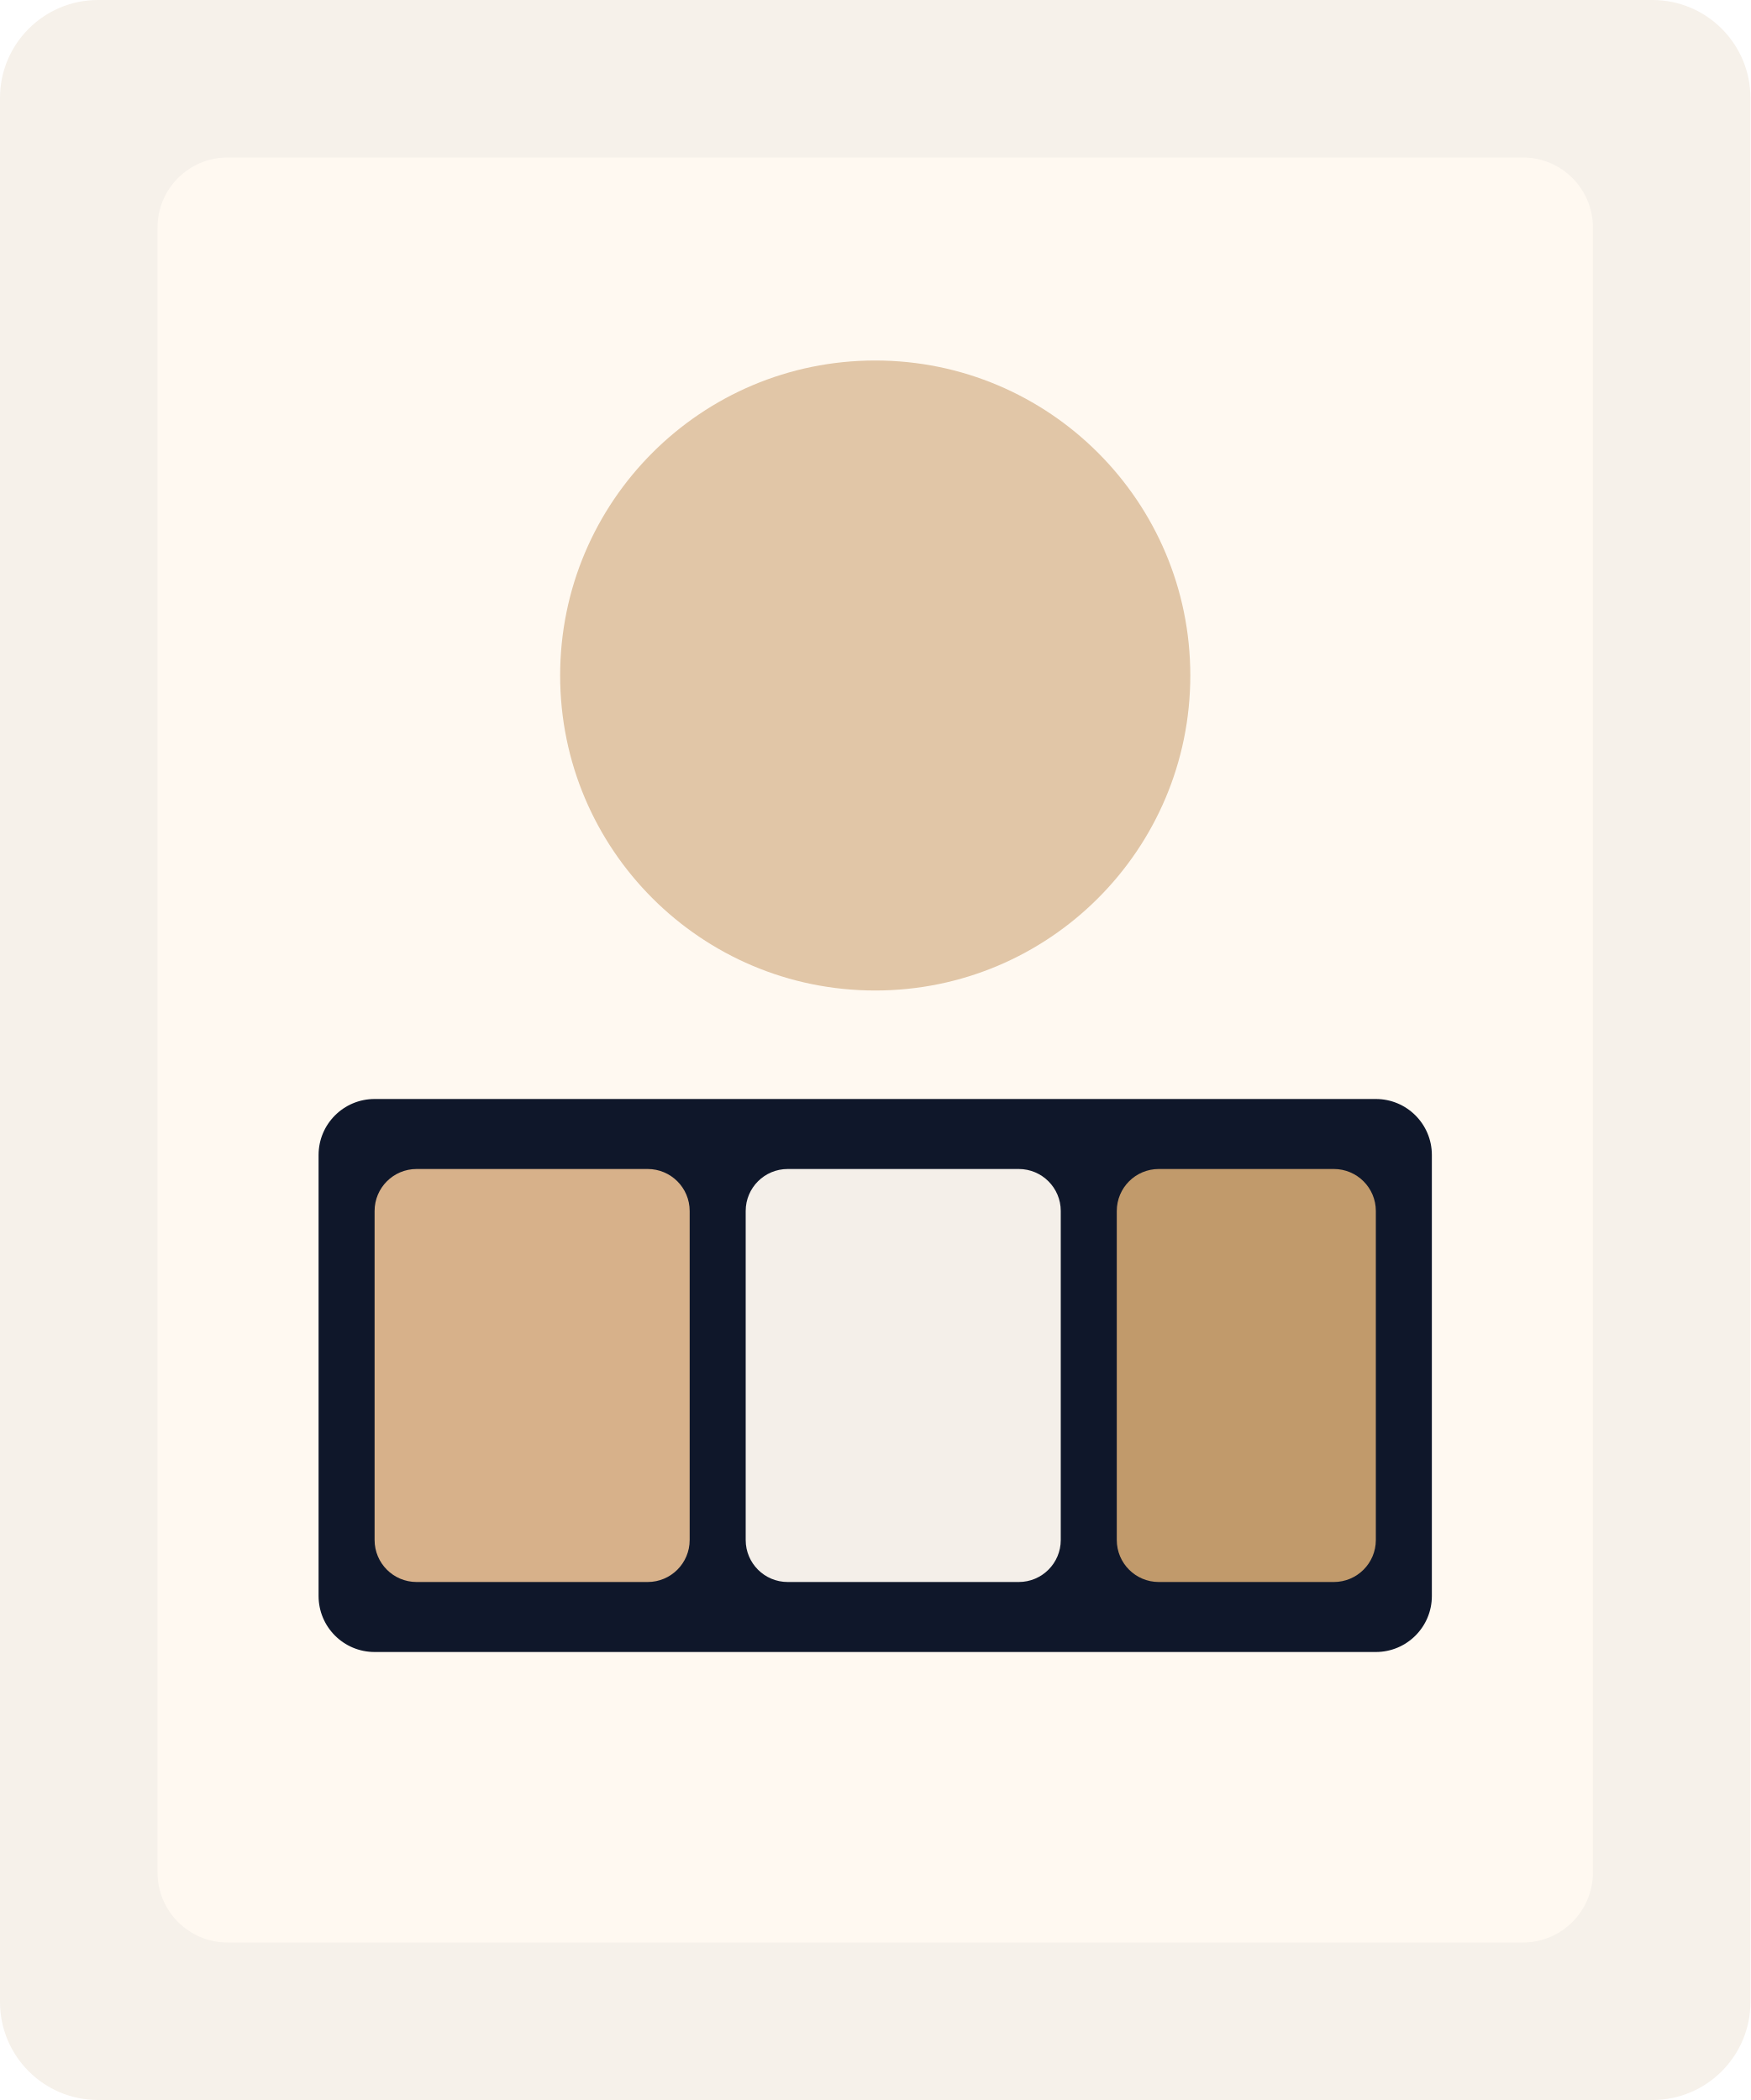
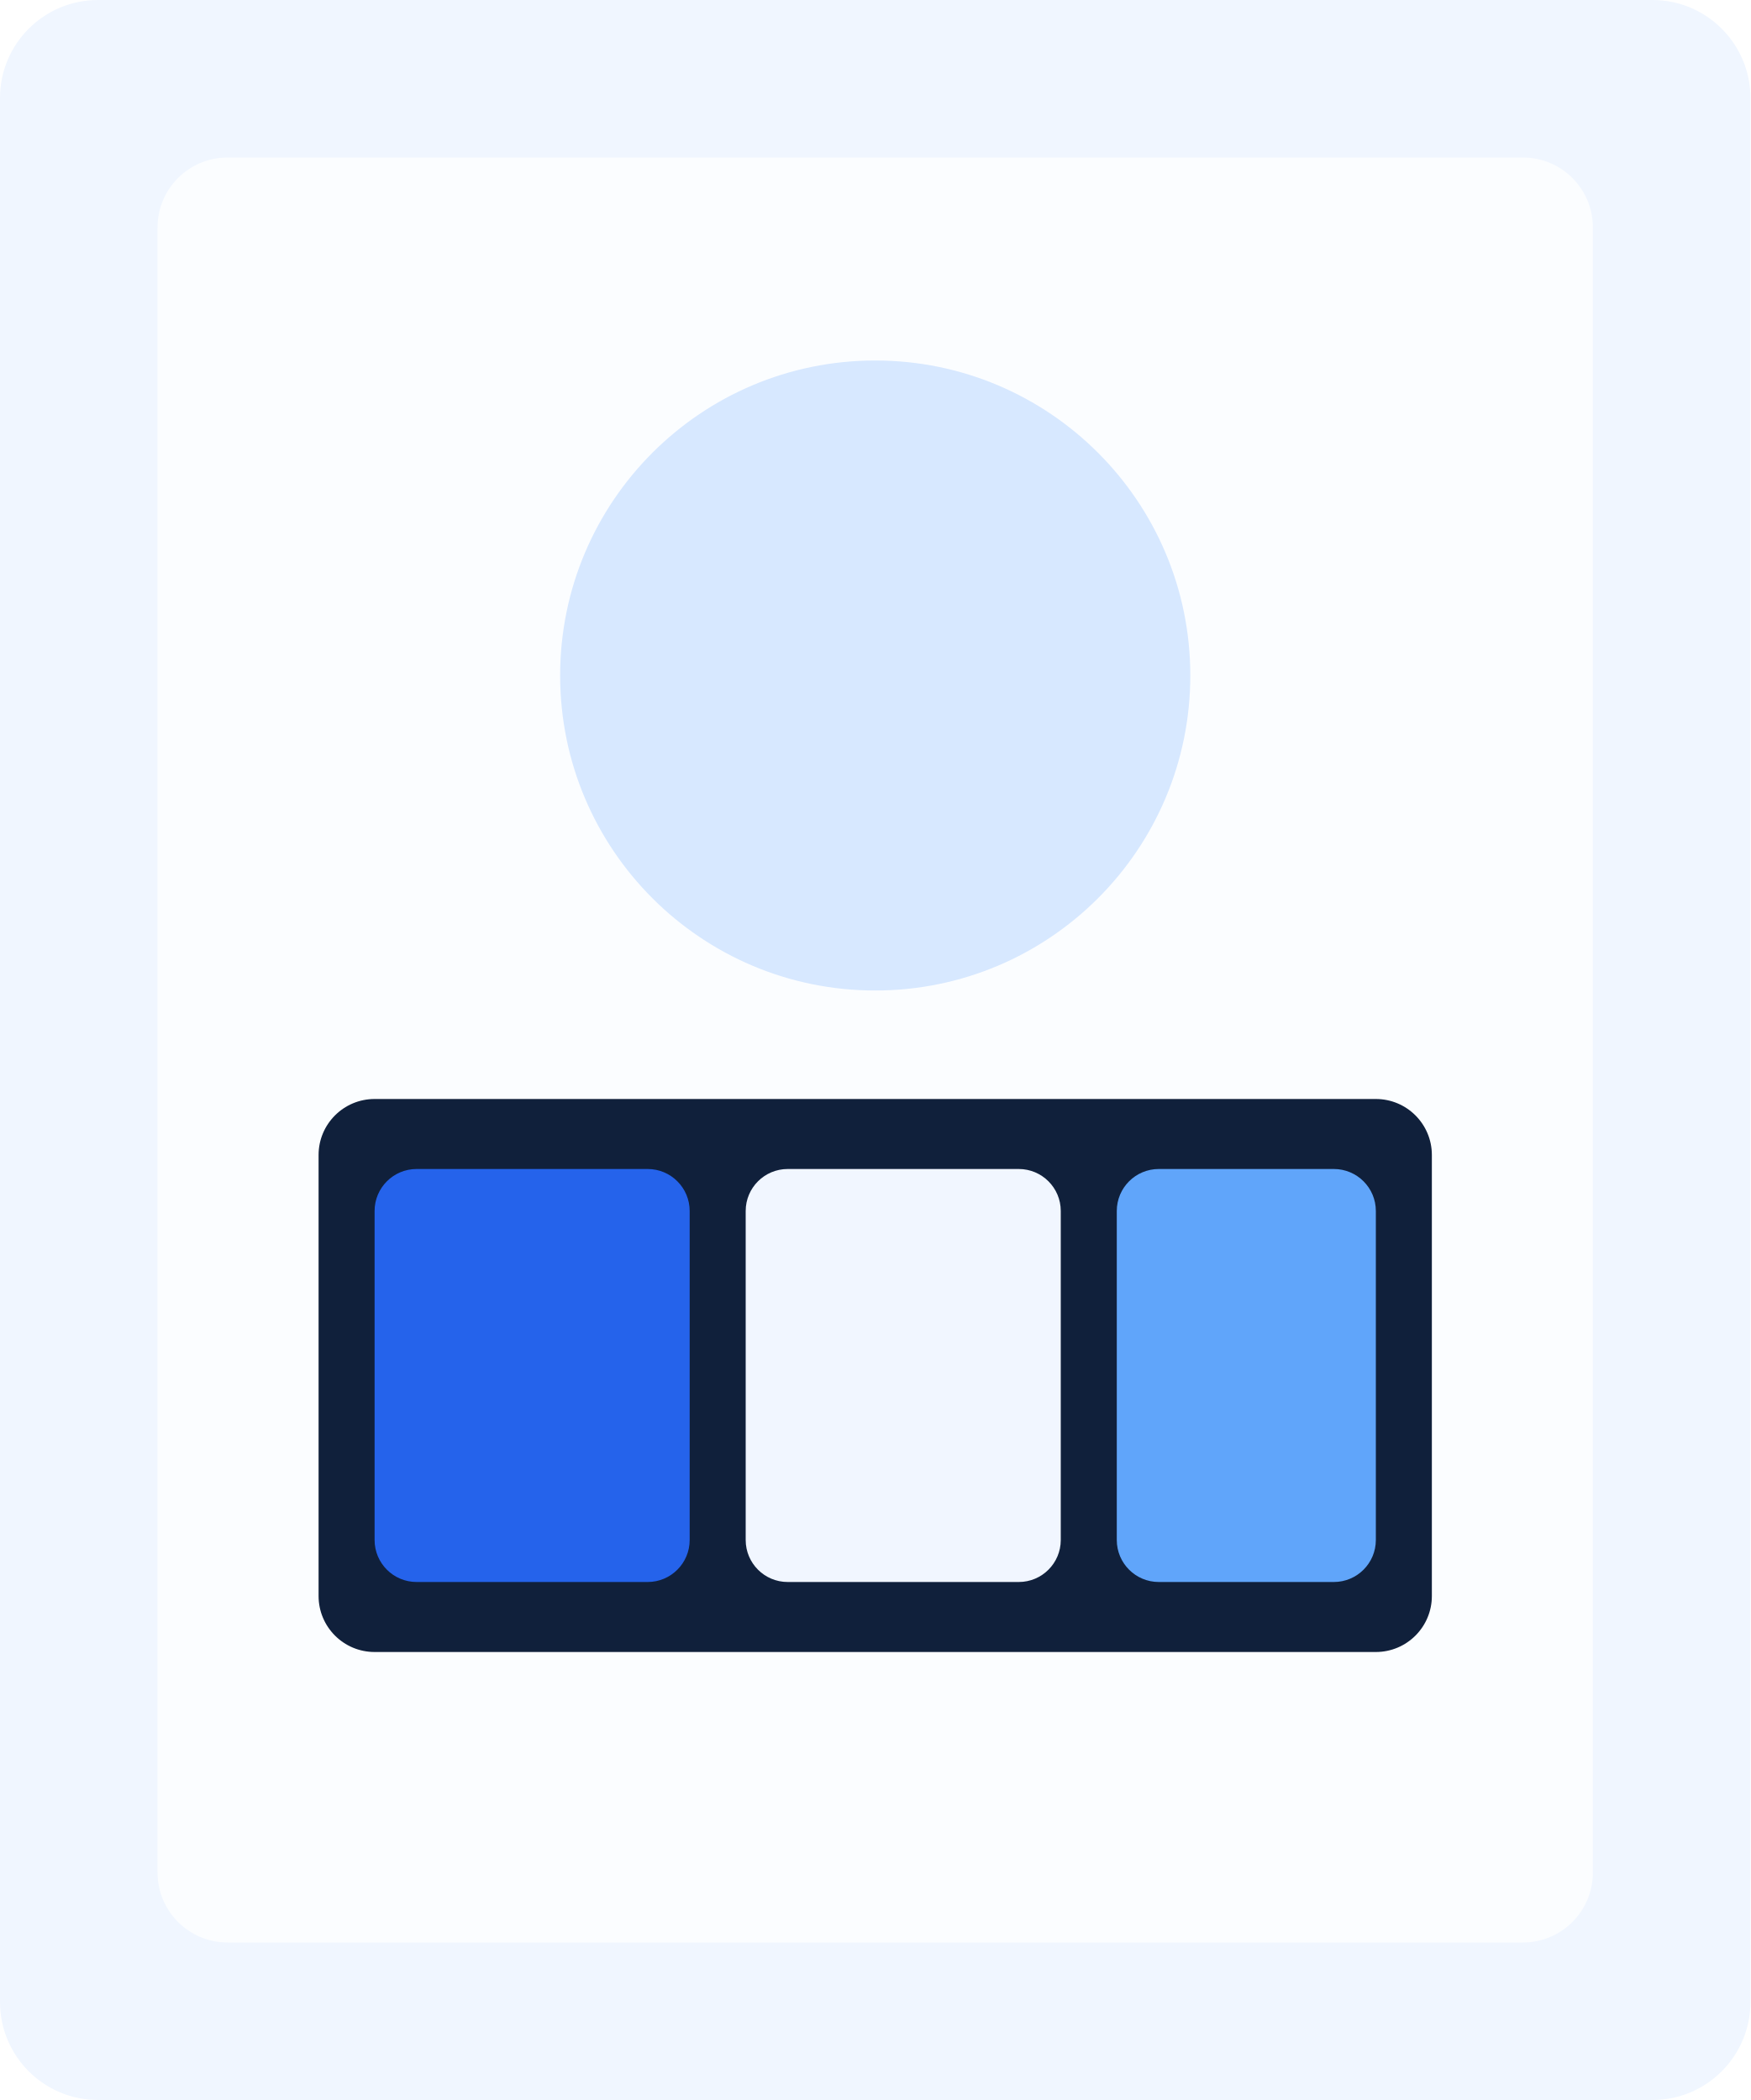
<svg xmlns="http://www.w3.org/2000/svg" width="1000" height="1200" viewBox="0 0 1000 1200" fill="none">
-   <rect width="1000" height="1200" rx="56" fill="#F6F1EA" />
-   <rect x="90" y="90" width="820" height="1020" rx="40" fill="#FFF9F1" />
-   <circle cx="500" cy="386" r="180" fill="#E1C6A7" />
-   <rect x="182" y="628" width="636" height="316" rx="32" fill="#0F172A" />
-   <rect x="214" y="668" width="180" height="236" rx="24" fill="#D7B18A" />
-   <rect x="426" y="668" width="180" height="236" rx="24" fill="#F4EFE9" />
-   <rect x="638" y="668" width="148" height="236" rx="24" fill="#C19A6B" />
+   <rect width="1000" height="1200" rx="56" fill="#F0F6FF" />
+   <rect x="90" y="90" width="820" height="1020" rx="40" fill="#FBFDFF" />
+   <circle cx="500" cy="386" r="180" fill="#D7E8FF" />
+   <rect x="182" y="628" width="636" height="316" rx="32" fill="#10203B" />
+   <rect x="214" y="668" width="180" height="236" rx="24" fill="#2563EB" />
+   <rect x="426" y="668" width="180" height="236" rx="24" fill="#F1F6FF" />
+   <rect x="638" y="668" width="148" height="236" rx="24" fill="#60A5FA" />
</svg>
